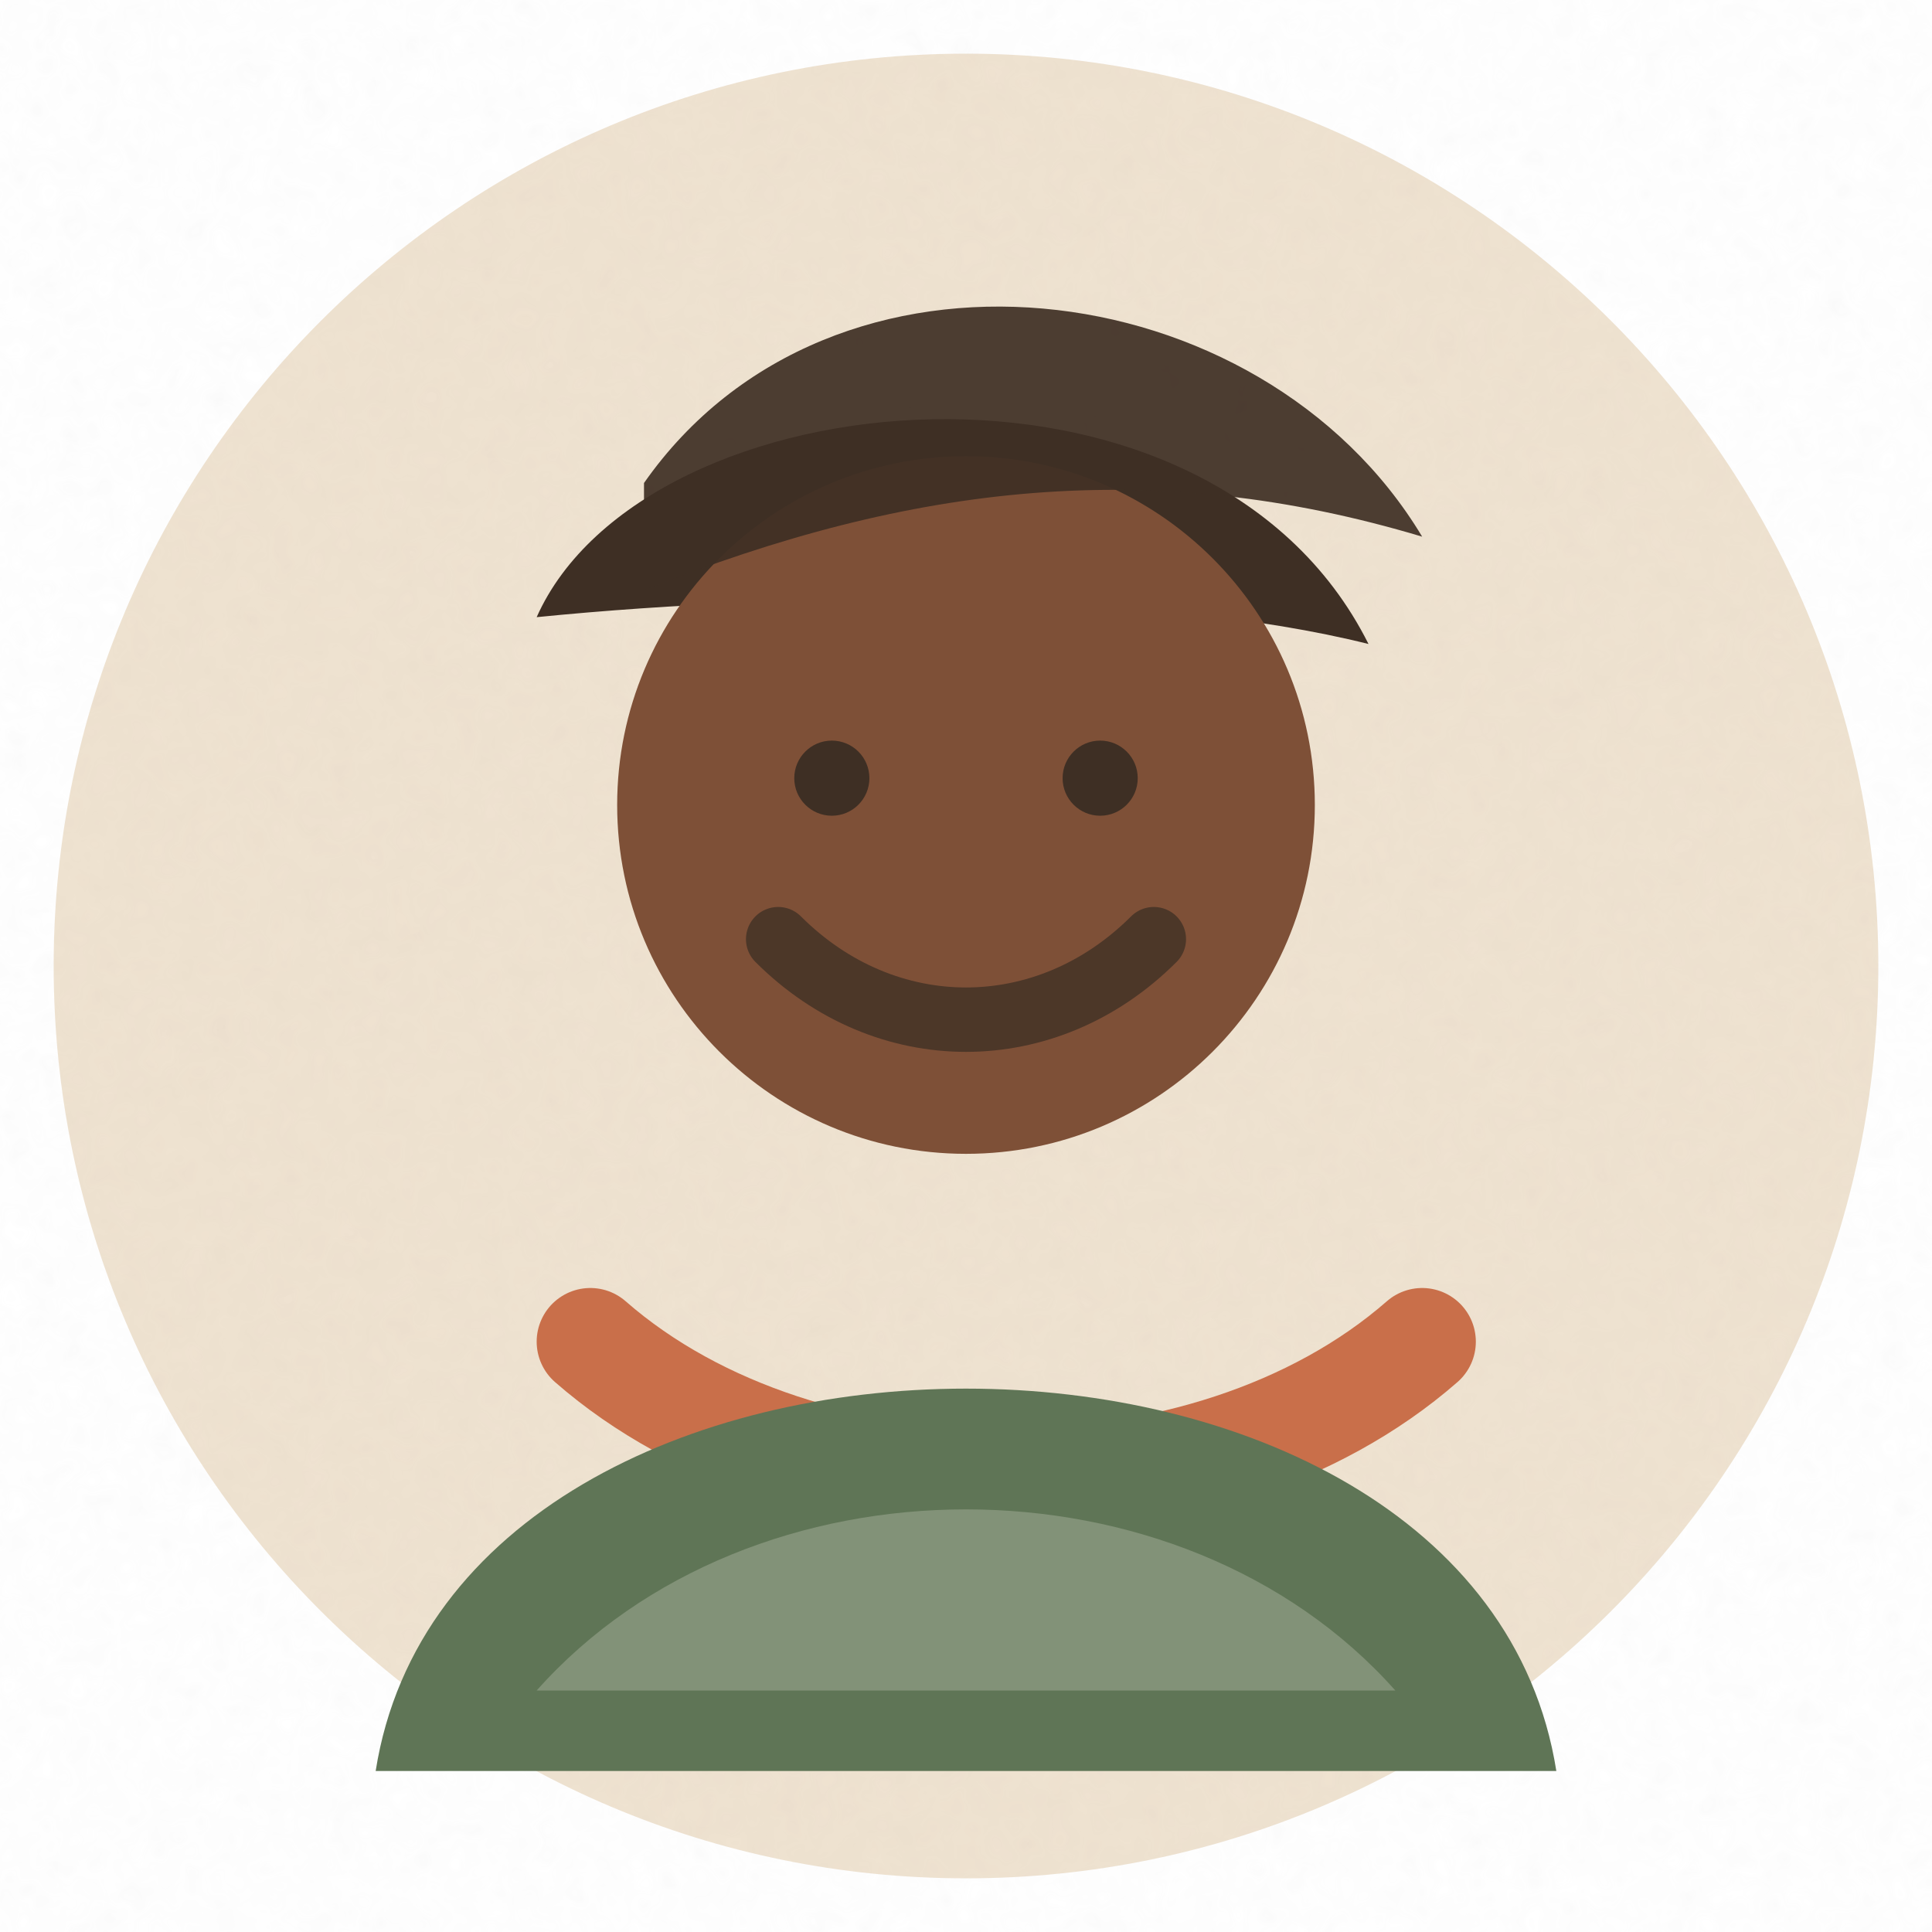
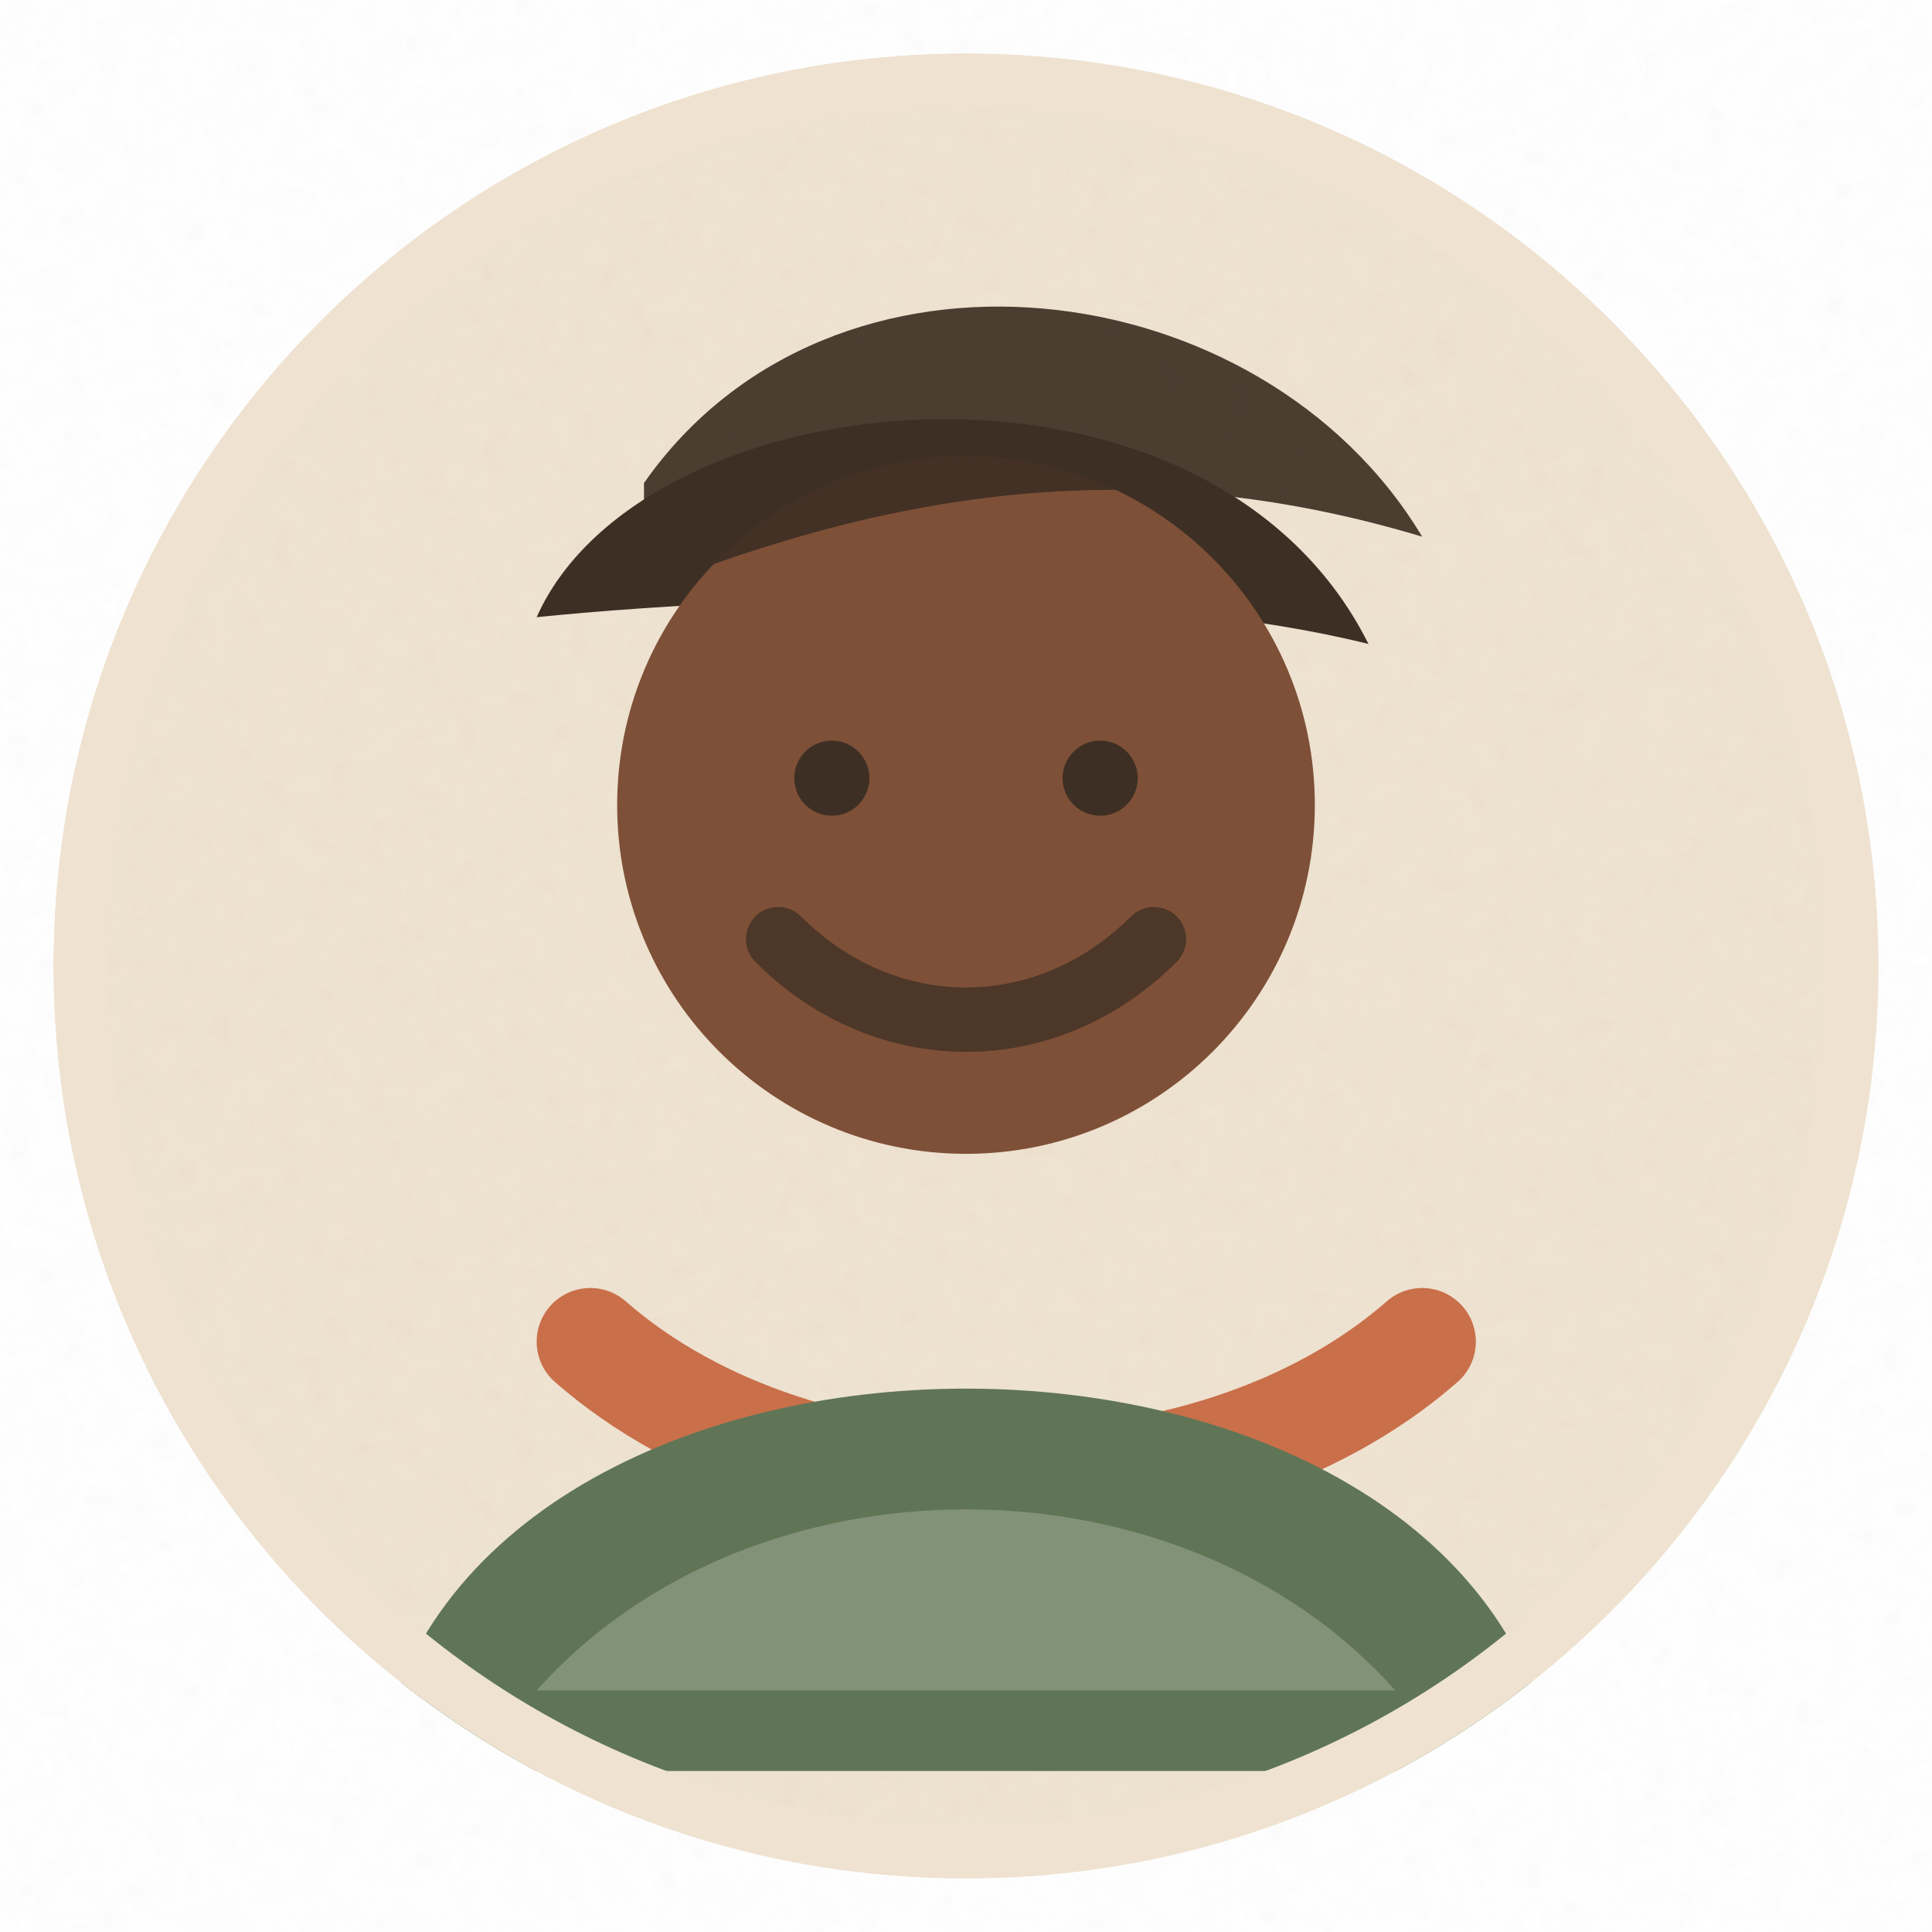
<svg xmlns="http://www.w3.org/2000/svg" width="128" height="128" viewBox="0 0 72 72" role="img" aria-label="Avatar Eganyé 16">
  <defs>
    <filter id="paper">
      <feTurbulence type="fractalNoise" baseFrequency=".9" numOctaves="2" />
      <feColorMatrix type="saturate" values="0" />
      <feComponentTransfer>
        <feFuncA type="table" tableValues="0 .06" />
      </feComponentTransfer>
    </filter>
+     <clipPath id="disc">
+       <circle cx="36" cy="36" r="34" />
+     </clipPath>
  </defs>
  <circle cx="36" cy="36" r="34" fill="#EFE2D0" />
  <circle cx="36" cy="36" r="34" filter="url(#paper)" opacity=".8" />
-   <path d="M22 50c8 7 23 7 31 0" fill="none" stroke="#C96F4A" stroke-width="4" stroke-linecap="round" />
-   <path d="M14 66c3-19 41-19 44 0" fill="#5F7556" />
-   <path d="M20 63c8-9 24-9 32 0" fill="#FFF9F0" opacity=".22" />
-   <path d="M20 23c4-9 25-11 31 1-8-2-21-2-31-1z" fill="#3E2F24" />
-   <circle cx="36" cy="30" r="13" fill="#7E5037" />
-   <path d="M29 35c4 4 10 4 14 0" fill="none" stroke="#3E2F24" stroke-width="2.4" stroke-linecap="round" opacity=".78" />
-   <circle cx="31" cy="29" r="1.4" fill="#3E2F24" />
-   <circle cx="41" cy="29" r="1.4" fill="#3E2F24" />
-   <path d="M24 18c7-10 23-8 29 2-10-3-19-2-29 2z" fill="#3E2F24" opacity=".92" />
+   <g clip-path="url(#disc)">
+     <path d="M22 50c8 7 23 7 31 0" fill="none" stroke="#C96F4A" stroke-width="4" stroke-linecap="round" />
+     <path d="M14 66c3-19 41-19 44 0" fill="#5F7556" />
+     <path d="M20 63c8-9 24-9 32 0" fill="#FFF9F0" opacity=".22" />
+     <path d="M20 23c4-9 25-11 31 1-8-2-21-2-31-1z" fill="#3E2F24" />
+     <circle cx="36" cy="30" r="13" fill="#7E5037" />
+     <path d="M29 35c4 4 10 4 14 0" fill="none" stroke="#3E2F24" stroke-width="2.4" stroke-linecap="round" opacity=".78" />
+     <circle cx="31" cy="29" r="1.4" fill="#3E2F24" />
+     <circle cx="41" cy="29" r="1.4" fill="#3E2F24" />
+     <path d="M24 18c7-10 23-8 29 2-10-3-19-2-29 2z" fill="#3E2F24" opacity=".92" />
+   </g>
+   <circle cx="36" cy="36" r="33" fill="none" stroke="#EFE2D0" stroke-width="2" />
</svg>
